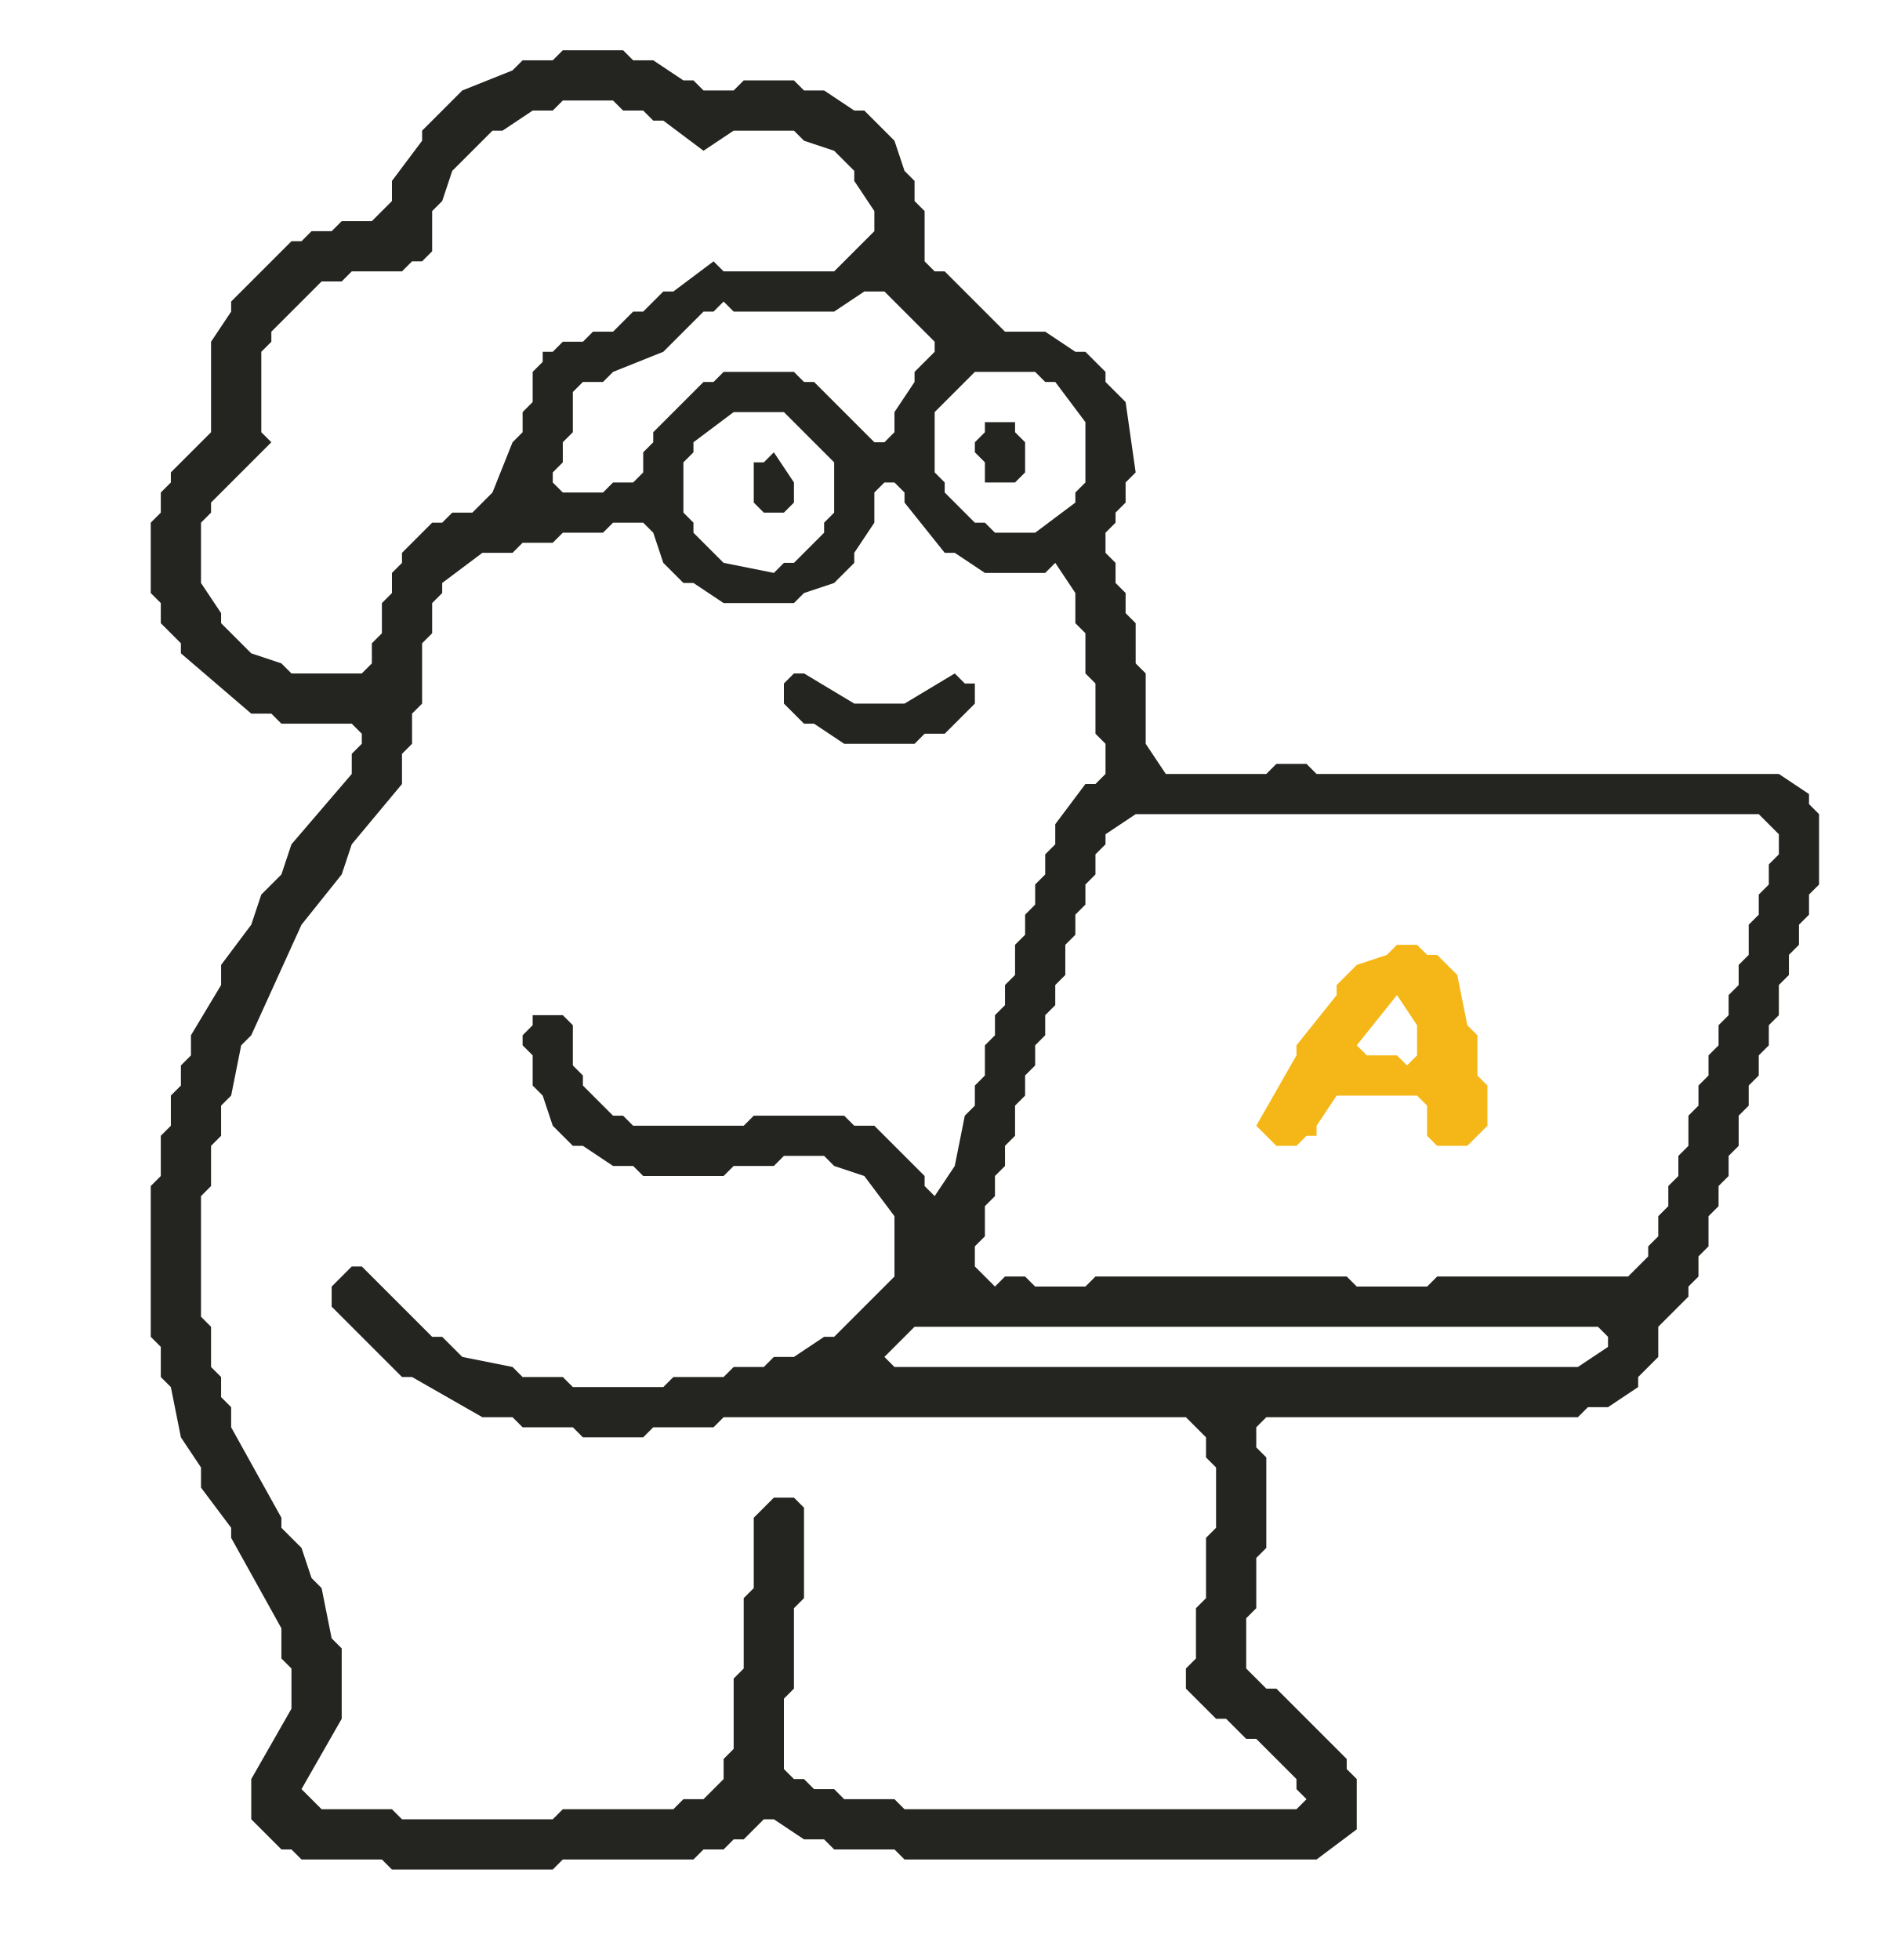
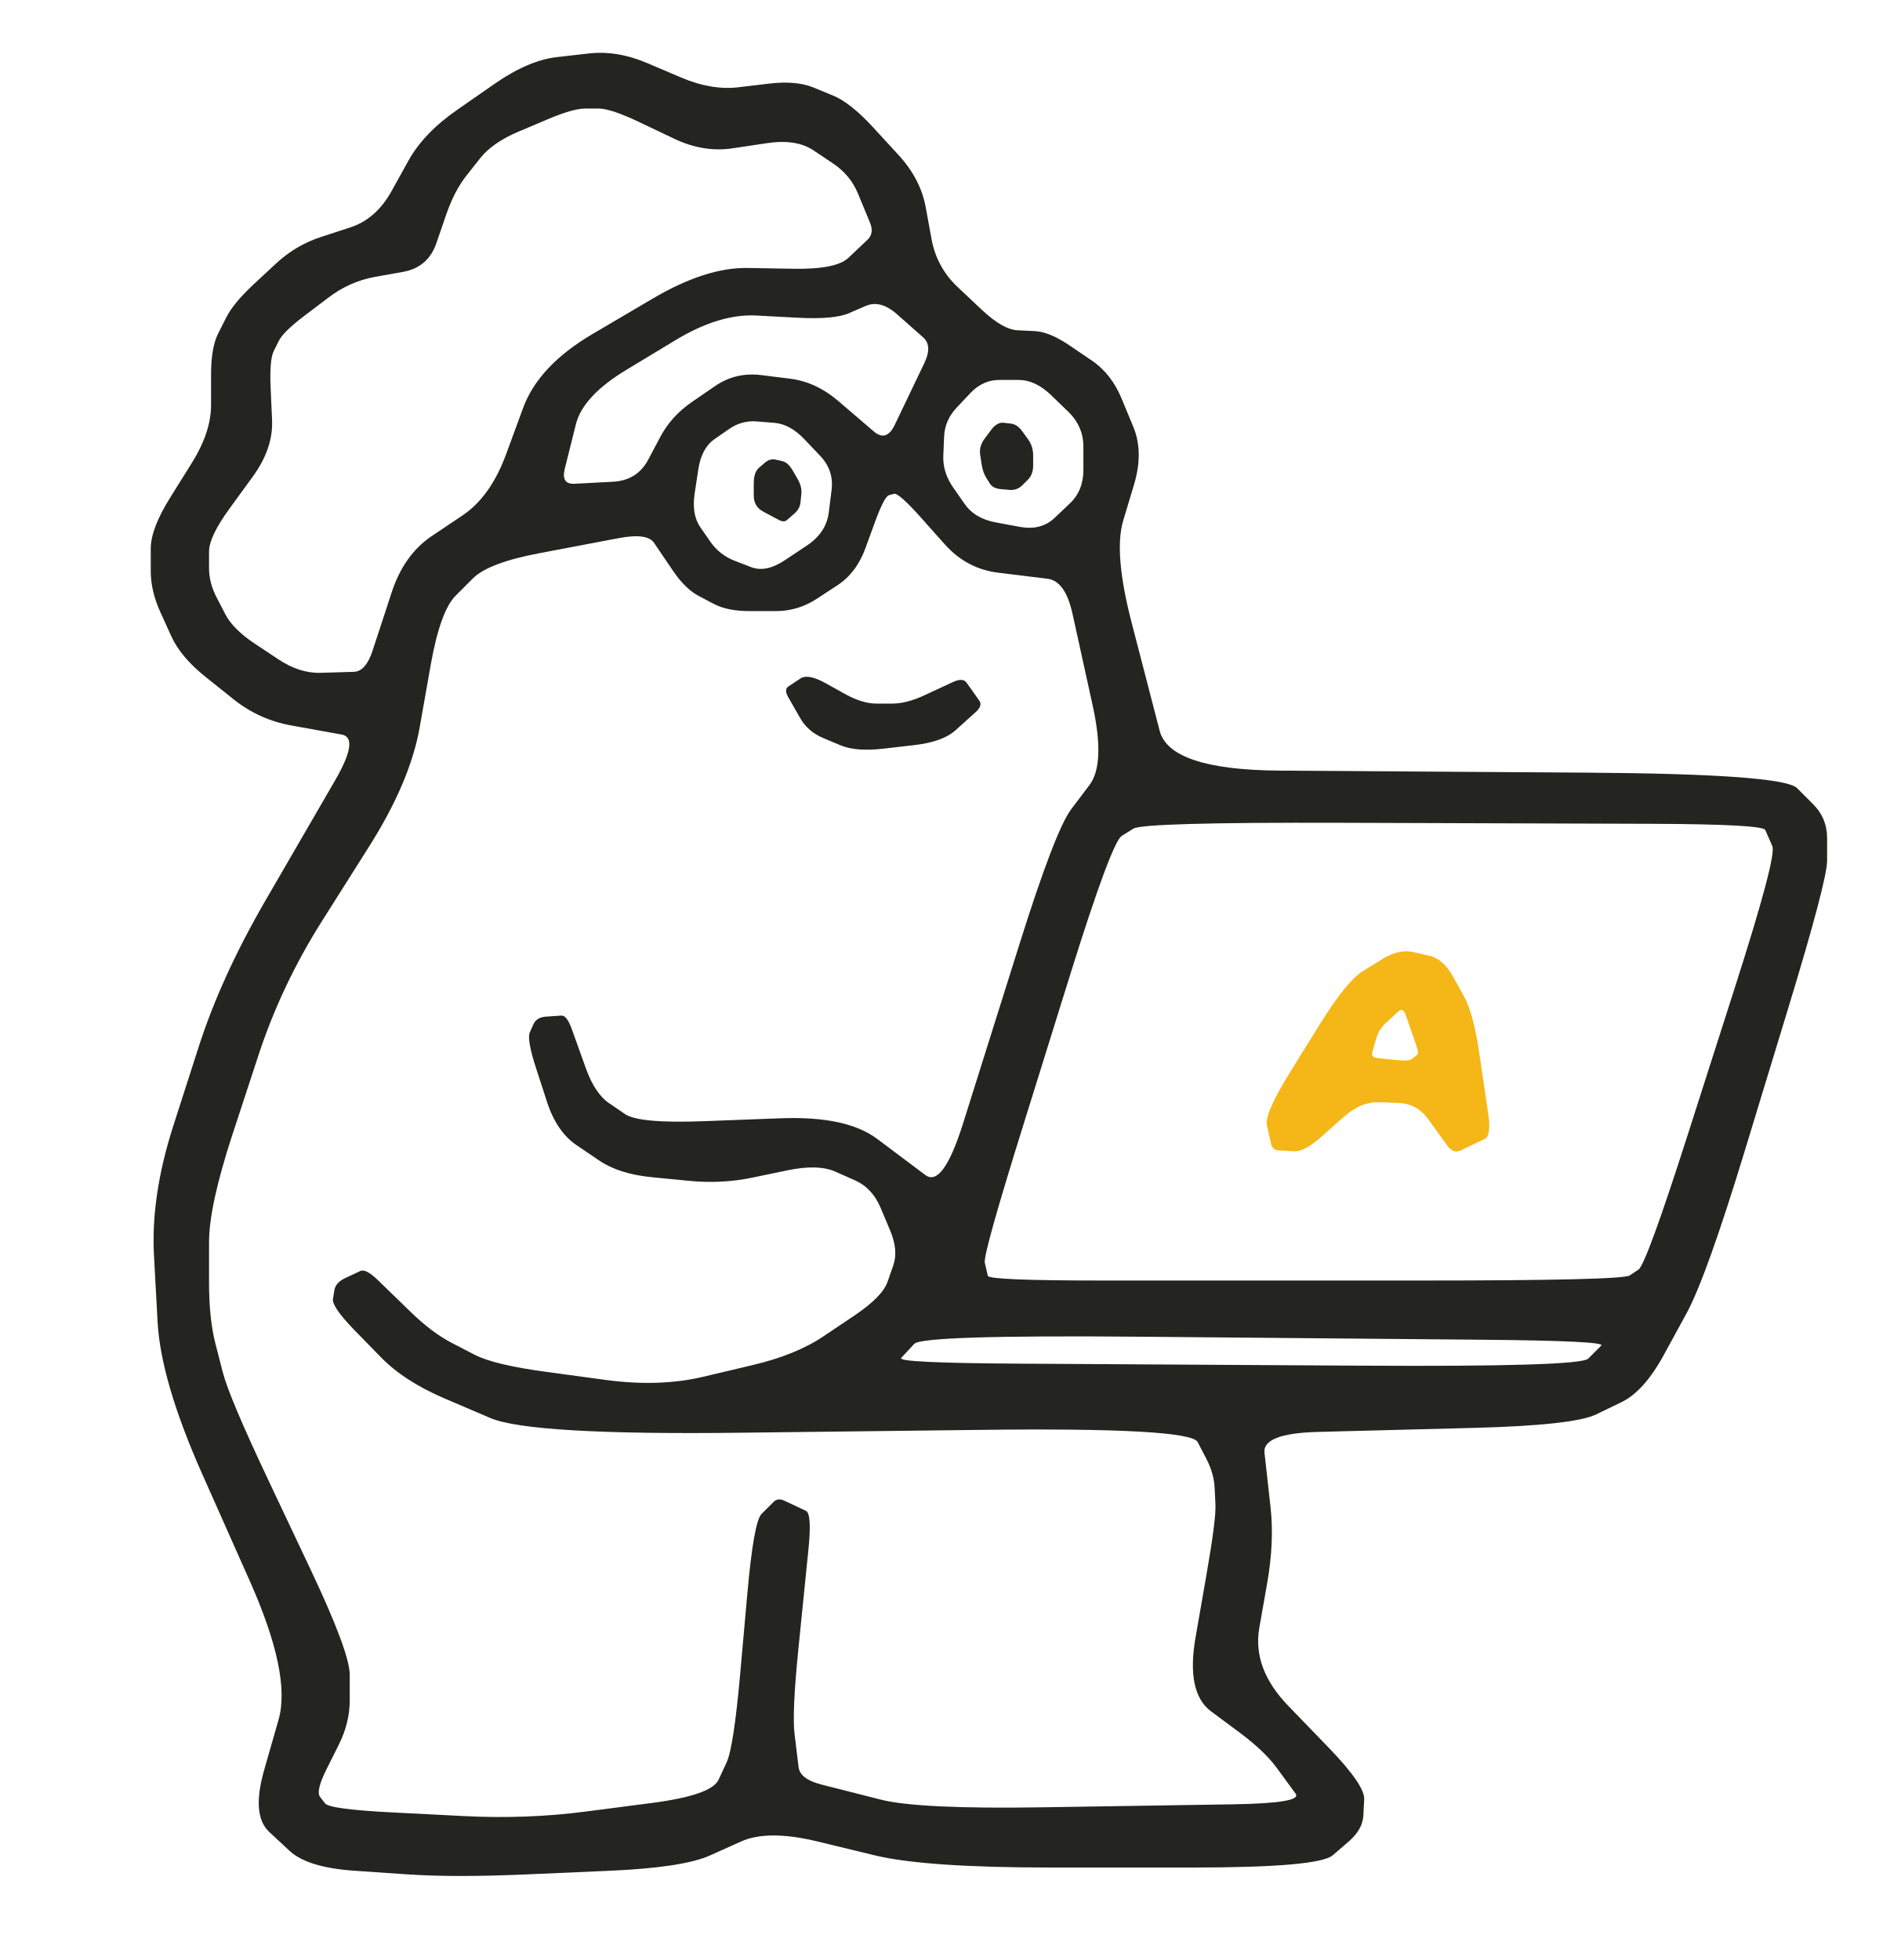
- <svg xmlns="http://www.w3.org/2000/svg" viewBox="0 0 188 195" role="img">
-   <path fill="#242420" fill-rule="evenodd" d="M88,135 L91,132 L159,132 L160,133 L160,134 L157,136 L89,136 Z M110,83 L113,81 L175,81 L177,83 L177,85 L176,86 L176,88 L175,89 L175,91 L174,92 L174,95 L173,96 L173,98 L172,99 L172,101 L171,102 L171,104 L170,105 L170,107 L169,108 L169,110 L168,111 L168,114 L167,115 L167,117 L166,118 L166,120 L165,121 L165,123 L164,124 L164,125 L162,127 L143,127 L142,128 L135,128 L134,127 L109,127 L108,128 L103,128 L102,127 L100,127 L99,128 L97,126 L97,124 L98,123 L98,120 L99,119 L99,117 L100,116 L100,114 L101,113 L101,110 L102,109 L102,107 L103,106 L103,104 L104,103 L104,101 L105,100 L105,98 L106,97 L106,94 L107,93 L107,91 L108,90 L108,88 L109,87 L109,85 L110,84 Z M78,68 L78,70 L80,72 L81,72 L84,74 L91,74 L92,73 L94,73 L97,70 L97,68 L96,68 L95,67 L90,70 L85,70 L80,67 L79,67 Z M105,56 L107,59 L107,62 L108,63 L108,67 L109,68 L109,73 L110,74 L110,77 L109,78 L108,78 L105,82 L105,84 L104,85 L104,87 L103,88 L103,90 L102,91 L102,93 L101,94 L101,97 L100,98 L100,100 L99,101 L99,103 L98,104 L98,107 L97,108 L97,110 L96,111 L95,116 L93,119 L92,118 L92,117 L87,112 L85,112 L84,111 L75,111 L74,112 L63,112 L62,111 L61,111 L58,108 L58,107 L57,106 L57,102 L56,101 L53,101 L53,102 L52,103 L52,104 L53,105 L53,108 L54,109 L55,112 L57,114 L58,114 L61,116 L63,116 L64,117 L72,117 L73,116 L77,116 L78,115 L82,115 L83,116 L86,117 L89,121 L89,127 L83,133 L82,133 L79,135 L77,135 L76,136 L73,136 L72,137 L67,137 L66,138 L57,138 L56,137 L52,137 L51,136 L46,135 L44,133 L43,133 L36,126 L35,126 L33,128 L33,130 L40,137 L41,137 L48,141 L51,141 L52,142 L57,142 L58,143 L64,143 L65,142 L71,142 L72,141 L118,141 L120,143 L120,145 L121,146 L121,152 L120,153 L120,159 L119,160 L119,165 L118,166 L118,168 L121,171 L122,171 L124,173 L125,173 L129,177 L129,178 L130,179 L129,180 L90,180 L89,179 L84,179 L83,178 L81,178 L80,177 L79,177 L78,176 L78,169 L79,168 L79,160 L80,159 L80,150 L79,149 L77,149 L75,151 L75,158 L74,159 L74,166 L73,167 L73,174 L72,175 L72,177 L70,179 L68,179 L67,180 L56,180 L55,181 L40,181 L39,180 L32,180 L30,178 L34,171 L34,164 L33,163 L32,158 L31,157 L30,154 L28,152 L28,151 L23,142 L23,140 L22,139 L22,137 L21,136 L21,132 L20,131 L20,119 L21,118 L21,114 L22,113 L22,110 L23,109 L24,104 L25,103 L30,92 L34,87 L35,84 L40,78 L40,75 L41,74 L41,71 L42,70 L42,64 L43,63 L43,60 L44,59 L44,58 L48,55 L51,55 L52,54 L55,54 L56,53 L60,53 L61,52 L64,52 L65,53 L66,56 L68,58 L69,58 L72,60 L79,60 L80,59 L83,58 L85,56 L85,55 L87,52 L87,49 L88,48 L89,48 L90,49 L90,50 L94,55 L95,55 L98,57 L104,57 Z M77,45 L76,46 L75,46 L75,50 L76,51 L78,51 L79,50 L79,48 Z M98,42 L98,43 L97,44 L97,45 L98,46 L98,48 L101,48 L102,47 L102,44 L101,43 L101,42 Z M73,41 L78,41 L83,46 L83,51 L82,52 L82,53 L79,56 L78,56 L77,57 L72,56 L69,53 L69,52 L68,51 L68,46 L69,45 L69,44 Z M97,37 L103,37 L104,38 L105,38 L108,42 L108,48 L107,49 L107,50 L103,53 L99,53 L98,52 L97,52 L94,49 L94,48 L93,47 L93,41 Z M93,34 L93,35 L91,37 L91,38 L89,41 L89,43 L88,44 L87,44 L81,38 L80,38 L79,37 L72,37 L71,38 L70,38 L65,43 L65,44 L64,45 L64,47 L63,48 L61,48 L60,49 L56,49 L55,48 L55,47 L56,46 L56,44 L57,43 L57,39 L58,38 L60,38 L61,37 L66,35 L70,31 L71,31 L72,30 L73,31 L83,31 L86,29 L88,29 Z M85,17 L85,18 L87,21 L87,23 L83,27 L72,27 L71,26 L67,29 L66,29 L64,31 L63,31 L61,33 L59,33 L58,34 L56,34 L55,35 L54,35 L54,36 L53,37 L53,40 L52,41 L52,43 L51,44 L49,49 L47,51 L45,51 L44,52 L43,52 L40,55 L40,56 L39,57 L39,59 L38,60 L38,63 L37,64 L37,66 L36,67 L29,67 L28,66 L25,65 L22,62 L22,61 L20,58 L20,52 L21,51 L21,50 L27,44 L26,43 L26,35 L27,34 L27,33 L32,28 L34,28 L35,27 L40,27 L41,26 L42,26 L43,25 L43,21 L44,20 L45,17 L49,13 L50,13 L53,11 L55,11 L56,10 L61,10 L62,11 L64,11 L65,12 L66,12 L70,15 L73,13 L79,13 L80,14 L83,15 Z M52,6 L51,7 L46,9 L42,13 L42,14 L39,18 L39,20 L37,22 L34,22 L33,23 L31,23 L30,24 L29,24 L23,30 L23,31 L21,34 L21,43 L17,47 L17,48 L16,49 L16,51 L15,52 L15,59 L16,60 L16,62 L18,64 L18,65 L25,71 L27,71 L28,72 L35,72 L36,73 L36,74 L35,75 L35,77 L29,84 L28,87 L26,89 L25,92 L22,96 L22,98 L19,103 L19,105 L18,106 L18,108 L17,109 L17,112 L16,113 L16,117 L15,118 L15,133 L16,134 L16,137 L17,138 L18,143 L20,146 L20,148 L23,152 L23,153 L28,162 L28,165 L29,166 L29,170 L25,177 L25,181 L28,184 L29,184 L30,185 L38,185 L39,186 L55,186 L56,185 L69,185 L70,184 L72,184 L73,183 L74,183 L76,181 L77,181 L80,183 L82,183 L83,184 L89,184 L90,185 L131,185 L135,182 L135,177 L134,176 L134,175 L127,168 L126,168 L124,166 L124,161 L125,160 L125,155 L126,154 L126,145 L125,144 L125,142 L126,141 L157,141 L158,140 L160,140 L163,138 L163,137 L165,135 L165,132 L168,129 L168,128 L169,127 L169,125 L170,124 L170,121 L171,120 L171,118 L172,117 L172,115 L173,114 L173,111 L174,110 L174,108 L175,107 L175,105 L176,104 L176,102 L177,101 L177,98 L178,97 L178,95 L179,94 L179,92 L180,91 L180,89 L181,88 L181,81 L180,80 L180,79 L177,77 L131,77 L130,76 L127,76 L126,77 L116,77 L114,74 L114,67 L113,66 L113,62 L112,61 L112,59 L111,58 L111,56 L110,55 L110,53 L111,52 L111,51 L112,50 L112,48 L113,47 L112,40 L110,38 L110,37 L108,35 L107,35 L104,33 L100,33 L94,27 L93,27 L92,26 L92,21 L91,20 L91,18 L90,17 L89,14 L86,11 L85,11 L82,9 L80,9 L79,8 L74,8 L73,9 L70,9 L69,8 L68,8 L65,6 L63,6 L62,5 L56,5 L55,6 Z" />
-   <path fill="#F5B617" fill-rule="evenodd" d="M139,99 L141,102 L141,105 L140,106 L139,105 L136,105 L135,104 Z M143,95 L142,95 L141,94 L139,94 L138,95 L135,96 L133,98 L133,99 L129,104 L129,105 L125,112 L127,114 L129,114 L130,113 L131,113 L131,112 L133,109 L141,109 L142,110 L142,113 L143,114 L146,114 L148,112 L148,108 L147,107 L147,103 L146,102 L145,97 Z" />
+ <svg xmlns="http://www.w3.org/2000/svg" viewBox="0 0 188 195" width="188" height="195" role="img">
+   <path d="M135.44,135.87 L101.44,135.67 Q89.20,135.60 89.67,135.10 L90.97,133.70 Q91.80,132.80 113.56,132.99 L147.56,133.29 Q159.80,133.40 159.33,133.87 L158.03,135.17 Q157.20,136.00 135.44,135.87 Z M101.90,111.68 L106.50,96.92 Q110.60,83.80 111.62,83.16 L112.78,82.44 Q113.80,81.80 133.51,81.86 L164.31,81.96 Q175.40,82.00 175.65,82.58 L176.35,84.18 Q176.80,85.20 172.64,98.19 L167.96,112.81 Q163.80,125.80 163.03,126.31 L162.17,126.89 Q161.40,127.40 141.24,127.40 L109.74,127.40 Q98.40,127.40 98.29,126.93 L97.99,125.63 Q97.80,124.80 101.90,111.68 Z M79.63,67.51 L78.43,68.31 Q78.00,68.60 78.43,69.36 L79.63,71.46 Q80.40,72.80 81.94,73.44 L83.66,74.16 Q85.20,74.80 87.95,74.48 L91.05,74.12 Q93.80,73.80 95.08,72.65 L97.08,70.85 Q97.80,70.20 97.44,69.70 L96.16,67.90 Q95.80,67.40 94.79,67.87 L91.99,69.17 Q90.20,70.00 88.79,70.00 L87.21,70.00 Q85.80,70.00 84.07,69.04 L82.13,67.96 Q80.40,67.00 79.63,67.51 Z M88.45,49.27 L88.95,49.13 Q89.40,49.00 91.58,51.43 L94.02,54.17 Q96.20,56.60 99.34,56.98 L104.24,57.58 Q106.00,57.80 106.72,61.08 L108.72,70.18 Q110.00,76.00 108.40,78.11 L106.60,80.49 Q105.00,82.60 101.42,93.99 L95.82,111.79 Q93.80,118.20 92.07,116.90 L87.27,113.30 Q84.20,111.00 77.61,111.26 L70.19,111.54 Q63.60,111.80 62.19,110.84 L60.61,109.76 Q59.20,108.80 58.30,106.30 L56.90,102.40 Q56.40,101.00 55.86,101.04 L54.36,101.14 Q53.40,101.20 53.08,101.90 L52.72,102.70 Q52.40,103.40 53.36,106.34 L54.44,109.66 Q55.40,112.60 57.38,113.94 L59.62,115.46 Q61.60,116.80 64.86,117.12 L68.54,117.48 Q71.80,117.80 74.87,117.16 L78.33,116.44 Q81.40,115.80 83.13,116.57 L85.07,117.43 Q86.80,118.20 87.63,120.18 L88.57,122.42 Q89.40,124.40 88.89,125.87 L88.31,127.53 Q87.80,129.00 85.05,130.86 L81.95,132.94 Q79.20,134.80 74.85,135.82 L69.95,136.98 Q65.60,138.00 60.35,137.30 L54.45,136.50 Q49.20,135.80 47.22,134.78 L44.98,133.62 Q43.00,132.60 40.89,130.55 L37.59,127.35 Q36.40,126.20 35.86,126.45 L34.36,127.15 Q33.40,127.60 33.27,128.37 L33.13,129.23 Q33.00,130.00 35.30,132.37 L37.90,135.03 Q40.20,137.40 44.23,139.13 L48.77,141.07 Q52.80,142.80 73.79,142.54 L97.41,142.26 Q118.40,142.00 119.17,143.47 L120.03,145.13 Q120.80,146.60 120.86,148.07 L120.94,149.73 Q121.00,151.20 120.04,156.70 L118.96,162.90 Q118.00,168.40 120.50,170.26 L123.30,172.34 Q125.80,174.20 127.02,175.86 L128.92,178.46 Q129.60,179.40 122.72,179.51 L103.62,179.81 Q91.40,180.00 87.62,179.04 L81.72,177.54 Q79.60,177.00 79.46,175.81 L79.06,172.51 Q78.80,170.40 79.44,164.06 L80.44,154.16 Q80.80,150.60 80.19,150.31 L78.01,149.29 Q77.40,149.00 76.97,149.43 L75.77,150.63 Q75.00,151.40 74.36,158.57 L73.64,166.63 Q73.00,173.80 72.30,175.34 L71.50,177.06 Q70.80,178.60 64.91,179.37 L58.29,180.23 Q52.40,181.00 46.13,180.68 L39.07,180.32 Q32.80,180.00 32.35,179.42 L31.85,178.78 Q31.40,178.20 32.49,176.02 L33.71,173.58 Q34.80,171.40 34.80,169.16 L34.80,166.64 Q34.80,164.40 30.96,156.27 L26.64,147.13 Q22.80,139.00 22.16,136.50 L21.44,133.70 Q20.80,131.20 20.80,127.62 L20.80,123.58 Q20.80,120.00 23.10,112.96 L25.70,105.04 Q28.00,98.00 32.10,91.54 L36.70,84.26 Q40.80,77.80 41.76,72.36 L42.84,66.24 Q43.80,60.80 45.34,59.26 L47.06,57.54 Q48.60,56.00 53.66,55.04 L61.56,53.54 Q64.40,53.00 65.08,54.01 L66.98,56.81 Q68.20,58.60 69.54,59.30 L71.06,60.10 Q72.40,60.80 74.64,60.80 L77.16,60.80 Q79.40,60.80 81.26,59.58 L83.34,58.22 Q85.20,57.00 86.10,54.57 L87.10,51.83 Q88.00,49.40 88.45,49.27 Z M77.82,45.87 L77.18,45.73 Q76.60,45.60 76.09,46.05 L75.51,46.55 Q75.00,47.00 75.00,48.09 L75.00,49.31 Q75.00,50.40 75.96,50.91 L77.46,51.71 Q78.00,52.00 78.29,51.75 L79.09,51.05 Q79.60,50.60 79.66,49.90 L79.74,49.10 Q79.80,48.40 79.35,47.63 L78.85,46.77 Q78.40,46.00 77.82,45.87 Z M100.56,42.14 L99.84,42.06 Q99.20,42.00 98.62,42.77 L97.98,43.63 Q97.40,44.40 97.53,45.23 L97.67,46.17 Q97.80,47.00 98.12,47.51 L98.48,48.09 Q98.80,48.60 99.57,48.66 L100.43,48.74 Q101.20,48.80 101.71,48.29 L102.29,47.71 Q102.80,47.20 102.80,46.30 L102.80,45.30 Q102.80,44.40 102.29,43.70 L101.71,42.90 Q101.20,42.20 100.56,42.14 Z M71.08,43.70 L72.52,42.70 Q73.80,41.80 75.34,41.93 L77.06,42.07 Q78.60,42.20 80.01,43.67 L81.59,45.33 Q83.00,46.80 82.74,48.78 L82.46,51.02 Q82.20,53.00 80.28,54.28 L78.12,55.72 Q76.20,57.00 74.73,56.42 L73.07,55.78 Q71.60,55.20 70.70,53.92 L69.70,52.48 Q68.80,51.20 69.12,49.09 L69.48,46.71 Q69.80,44.60 71.08,43.70 Z M95.22,40.52 L96.58,39.08 Q97.80,37.80 99.46,37.80 L101.34,37.80 Q103.00,37.80 104.54,39.27 L106.26,40.93 Q107.80,42.40 107.80,44.45 L107.80,46.75 Q107.80,48.80 106.46,50.08 L104.94,51.52 Q103.60,52.80 101.49,52.42 L99.11,51.98 Q97.00,51.60 95.98,50.13 L94.82,48.47 Q93.80,47.00 93.86,45.34 L93.94,43.46 Q94.00,41.80 95.22,40.52 Z M89.26,31.27 L91.86,33.57 Q92.80,34.40 91.97,36.13 L89.03,42.27 Q88.20,44.00 86.94,42.92 L83.44,39.92 Q81.20,38.00 78.64,37.68 L75.76,37.32 Q73.20,37.00 71.15,38.41 L68.85,39.99 Q66.80,41.40 65.71,43.45 L64.49,45.75 Q63.40,47.80 60.97,47.93 L57.17,48.13 Q55.80,48.20 56.20,46.62 L57.30,42.22 Q58.00,39.40 62.35,36.78 L67.25,33.82 Q71.60,31.20 75.25,31.39 L79.35,31.61 Q83.00,31.80 84.47,31.16 L86.13,30.44 Q87.60,29.80 89.26,31.27 Z M80.93,14.95 L82.87,16.25 Q84.60,17.40 85.37,19.26 L86.57,22.16 Q87.00,23.20 86.32,23.85 L84.42,25.65 Q83.20,26.80 79.04,26.74 L74.36,26.66 Q70.20,26.60 64.89,29.74 L58.91,33.26 Q53.60,36.40 52.06,40.56 L50.34,45.24 Q48.80,49.40 46.05,51.26 L42.95,53.34 Q40.20,55.20 38.98,58.91 L37.08,64.71 Q36.40,66.80 35.21,66.84 L31.91,66.94 Q29.80,67.00 27.69,65.59 L25.31,64.01 Q23.20,62.60 22.43,61.13 L21.57,59.47 Q20.80,58.00 20.80,56.53 L20.80,54.87 Q20.80,53.40 22.85,50.58 L25.15,47.42 Q27.20,44.60 27.07,41.78 L26.93,38.62 Q26.80,35.80 27.25,34.90 L27.75,33.90 Q28.20,33.00 30.31,31.40 L32.69,29.60 Q34.80,28.00 37.30,27.55 L40.10,27.05 Q42.60,26.60 43.43,24.17 L44.37,21.43 Q45.20,19.00 46.42,17.46 L47.78,15.74 Q49.00,14.20 51.56,13.11 L54.44,11.89 Q57.00,10.80 58.22,10.80 L59.58,10.80 Q60.80,10.80 63.74,12.21 L67.06,13.79 Q70.00,15.20 72.94,14.75 L76.26,14.25 Q79.20,13.80 80.93,14.95 Z M58.58,5.32 L55.42,5.68 Q52.60,6.00 49.27,8.30 L45.53,10.90 Q42.20,13.20 40.66,15.95 L38.94,19.05 Q37.40,21.80 34.84,22.63 L31.96,23.57 Q29.40,24.40 27.42,26.26 L25.18,28.34 Q23.20,30.20 22.50,31.61 L21.70,33.19 Q21.00,34.60 21.00,37.29 L21.00,40.31 Q21.00,43.00 19.08,46.07 L16.92,49.53 Q15.00,52.60 15.00,54.58 L15.00,56.82 Q15.00,58.80 15.96,60.91 L17.04,63.29 Q18.00,65.40 20.50,67.38 L23.30,69.62 Q25.80,71.60 29.00,72.18 L34.00,73.08 Q35.80,73.40 33.32,77.68 L26.42,89.58 Q22.00,97.20 19.76,104.18 L17.24,112.02 Q15.00,119.00 15.32,124.89 L15.68,131.51 Q16.00,137.40 20.16,146.74 L24.84,157.26 Q29.00,166.60 27.72,171.08 L26.28,176.12 Q25.00,180.60 26.79,182.26 L28.81,184.14 Q30.60,185.80 35.27,186.12 L40.53,186.48 Q45.20,186.80 52.50,186.48 L60.70,186.12 Q68.00,185.80 70.69,184.58 L73.71,183.22 Q76.40,182.00 81.39,183.22 L87.01,184.58 Q92.00,185.80 104.54,185.80 L118.66,185.80 Q131.20,185.80 132.61,184.58 L134.19,183.22 Q135.60,182.00 135.66,180.59 L135.74,179.01 Q135.80,177.60 132.22,173.89 L128.18,169.71 Q124.60,166.00 125.30,161.97 L126.10,157.43 Q126.80,153.40 126.42,149.94 L125.82,144.54 Q125.60,142.60 131.18,142.46 L146.68,142.06 Q156.60,141.80 158.84,140.71 L161.36,139.49 Q163.60,138.40 165.58,134.75 L167.82,130.65 Q169.80,127.00 173.64,114.39 L177.96,100.21 Q181.80,87.60 181.80,85.62 L181.80,83.38 Q181.80,81.40 180.39,79.99 L178.81,78.41 Q177.40,77.00 157.88,76.87 L127.38,76.67 Q116.40,76.60 115.39,72.71 L112.59,61.91 Q110.80,55.00 111.76,51.80 L112.84,48.20 Q113.80,45.00 112.78,42.50 L111.62,39.70 Q110.60,37.20 108.62,35.86 L106.38,34.34 Q104.40,33.00 102.93,32.94 L101.27,32.86 Q99.80,32.80 97.69,30.82 L95.31,28.58 Q93.20,26.60 92.69,23.78 L92.11,20.62 Q91.60,17.80 89.36,15.37 L86.84,12.63 Q84.60,10.20 82.87,9.50 L80.93,8.70 Q79.20,8.00 76.51,8.32 L73.49,8.68 Q70.80,9.00 67.79,7.72 L64.41,6.28 Q61.40,5.00 58.58,5.32 Z" fill="#242420" fill-rule="evenodd" />
+   <path d="M137.97,101.70 L139.17,100.60 Q139.60,100.20 139.89,101.03 L140.91,103.97 Q141.20,104.80 141.02,104.94 L140.52,105.34 Q140.20,105.60 138.98,105.47 L137.08,105.27 Q136.40,105.20 136.54,104.70 L136.94,103.30 Q137.20,102.40 137.97,101.70 Z M145.64,99.07 L144.56,97.13 Q143.60,95.40 142.19,95.08 L140.61,94.72 Q139.20,94.40 137.54,95.42 L135.66,96.58 Q134.00,97.60 131.38,101.82 L128.42,106.58 Q125.80,110.80 126.06,111.95 L126.46,113.75 Q126.60,114.40 127.18,114.44 L128.78,114.54 Q129.80,114.60 131.59,113.00 L133.61,111.20 Q135.40,109.60 137.19,109.66 L139.21,109.74 Q141.00,109.80 142.15,111.40 L143.95,113.90 Q144.60,114.80 145.28,114.48 L147.72,113.32 Q148.40,113.00 148.08,110.80 L147.18,104.70 Q146.60,100.80 145.64,99.07 Z" fill="#F5B617" fill-rule="evenodd" />
</svg>
